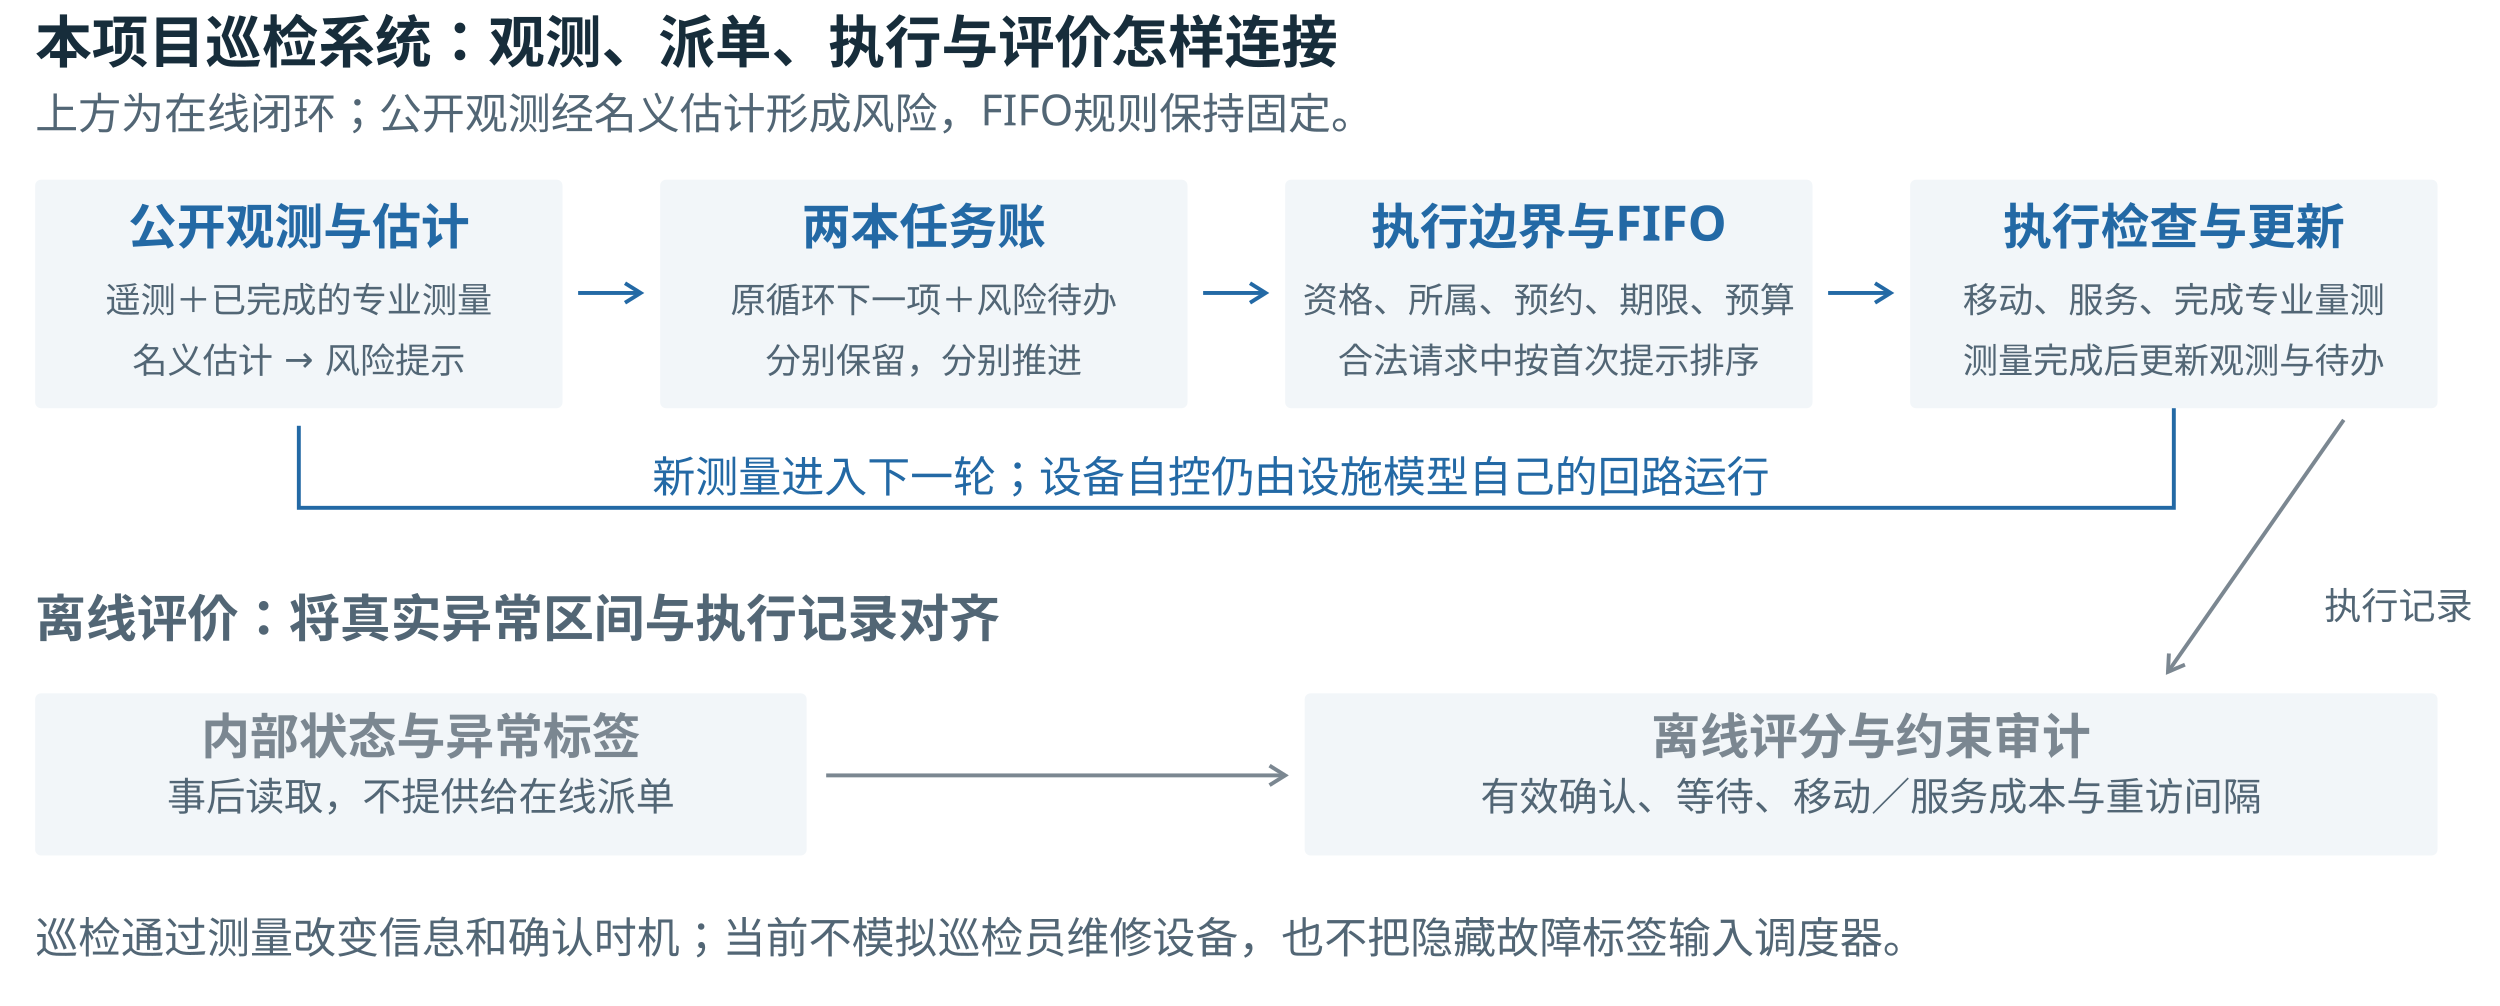
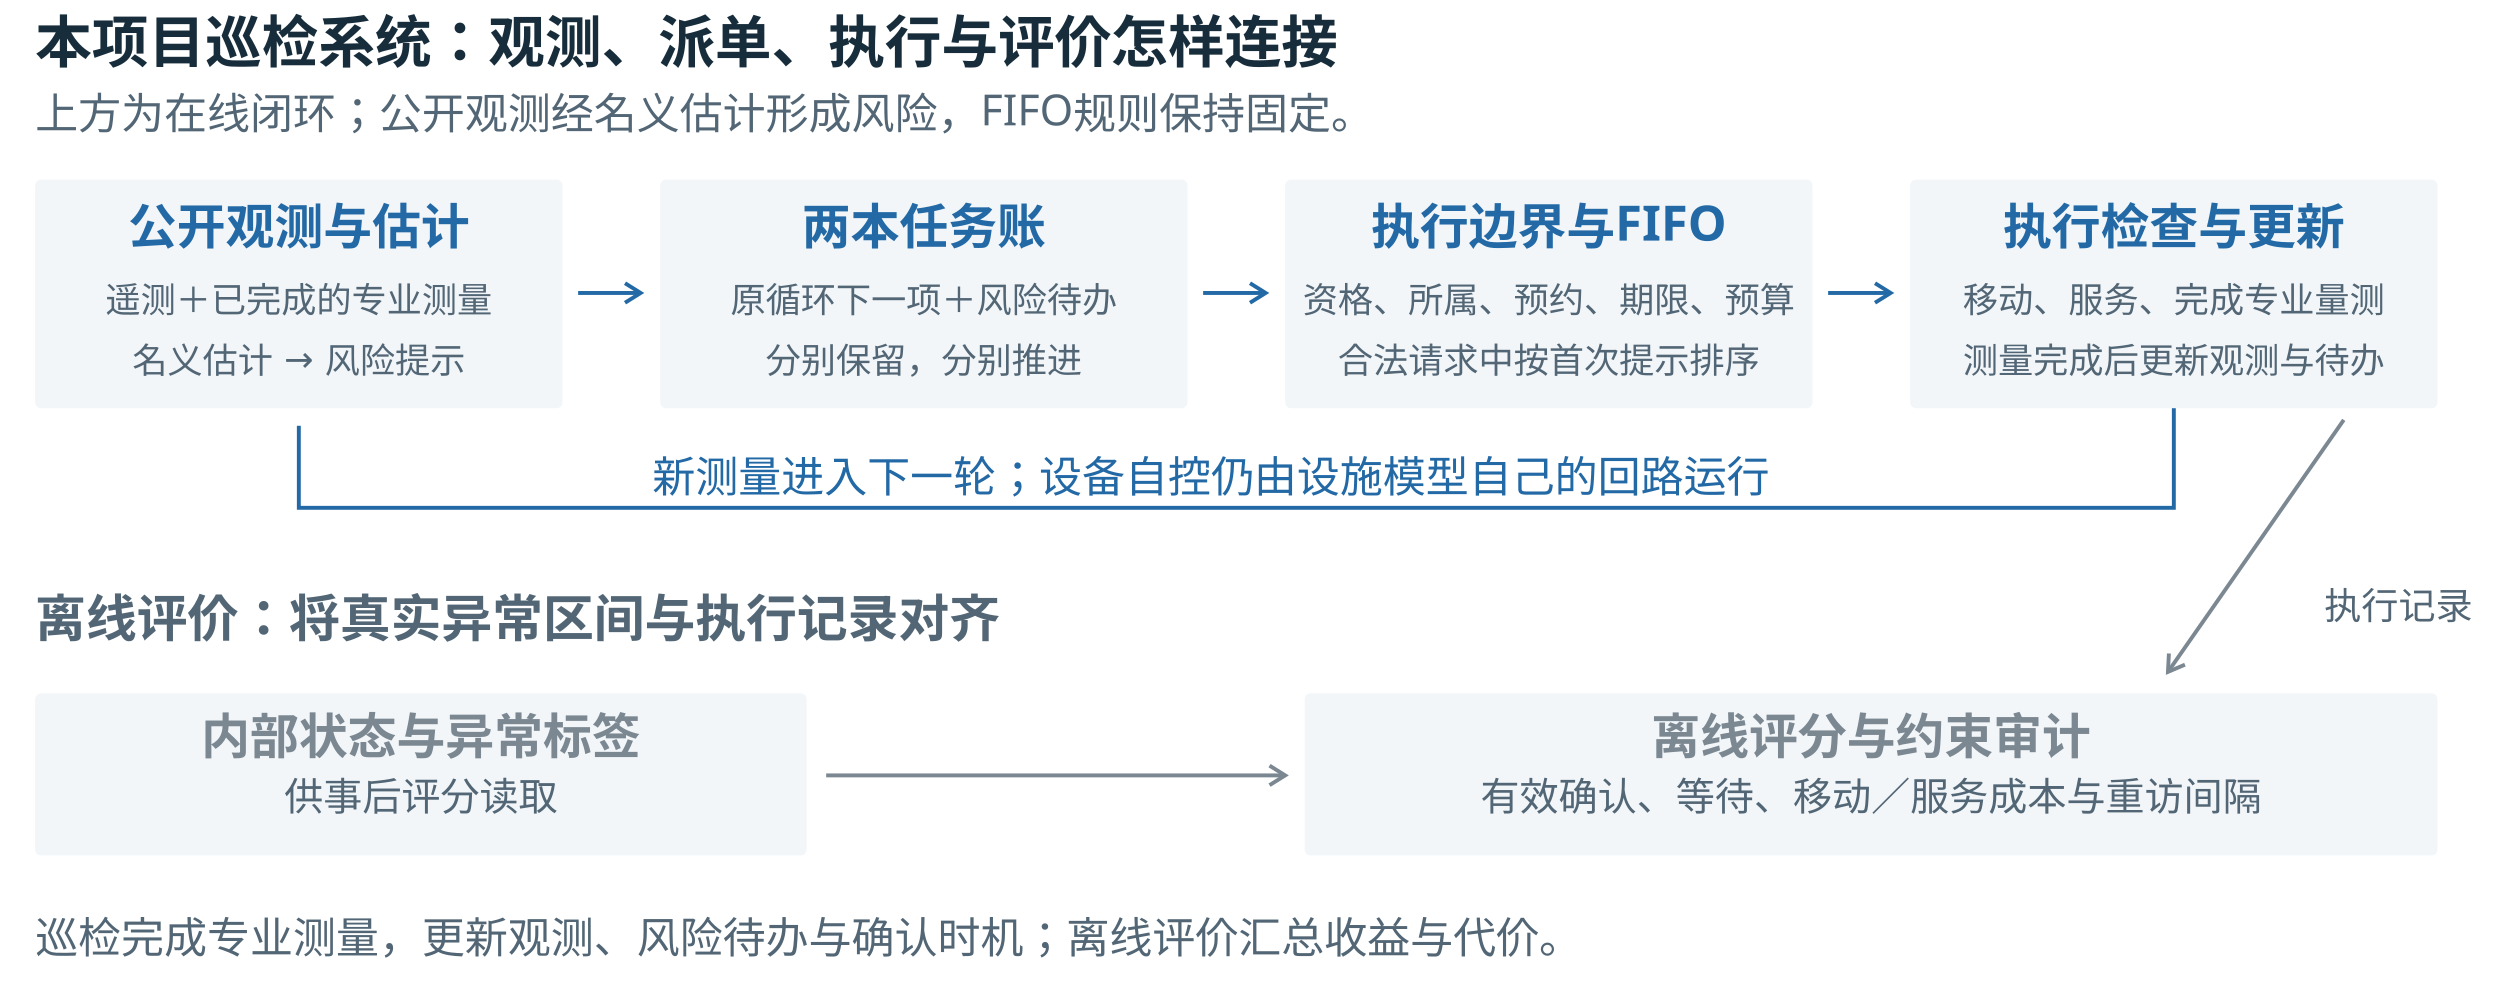
<svg xmlns="http://www.w3.org/2000/svg" viewBox="0 0 1280 515" role="img" aria-labelledby="inspection-architecture-title inspection-architecture-description" data-chart="inspection-architecture">
  <style>svg text{font-family:"Microsoft YaHei","PingFang SC",sans-serif}svg{background:white}</style>
  <text x="18" y="32" font-size="29" fill="#172d3b" text-anchor="start" font-weight="650">本项目巡检系统：观测、派单、执行与评价怎样连接</text>
  <text x="18" y="66" font-size="22" fill="#526675" text-anchor="start" font-weight="400">上方为在线闭环；公开观测经名义估计形成风险，FIFO规则保持固定。</text>
  <rect x="18" y="92" width="270" height="117" fill="#f2f6f9" rx="3" />
  <text x="153" y="125" font-size="25" fill="#2369a5" text-anchor="middle" font-weight="600">公开观测与估计</text>
  <text x="153" y="160" font-size="18" fill="#526675" text-anchor="middle" font-weight="400">遥测＋已完成的专业测量</text>
  <text x="153" y="191" font-size="18" fill="#526675" text-anchor="middle" font-weight="400">名义估计 → 风险提示</text>
  <line x1="296" y1="150" x2="328" y2="150" stroke="#2369a5" stroke-width="2" />
  <path d="M320,155 L328,150 L320,145" fill="none" stroke="#2369a5" stroke-width="2" />
  <rect x="338" y="92" width="270" height="117" fill="#f2f6f9" rx="3" />
  <text x="473" y="125" font-size="25" fill="#2369a5" text-anchor="middle" font-weight="600">两本任务账</text>
  <text x="473" y="160" font-size="18" fill="#526675" text-anchor="middle" font-weight="400">原循环下一项＋风险待办</text>
  <text x="473" y="191" font-size="18" fill="#526675" text-anchor="middle" font-weight="400">分别保留，分别推进</text>
  <line x1="616" y1="150" x2="648" y2="150" stroke="#2369a5" stroke-width="2" />
  <path d="M640,155 L648,150 L640,145" fill="none" stroke="#2369a5" stroke-width="2" />
  <rect x="658" y="92" width="270" height="117" fill="#f2f6f9" rx="3" />
  <text x="793" y="125" font-size="25" fill="#2369a5" text-anchor="middle" font-weight="600">执行边界与FIFO</text>
  <text x="793" y="160" font-size="18" fill="#526675" text-anchor="middle" font-weight="400">资格、所属、预约、期限、预算</text>
  <text x="793" y="191" font-size="18" fill="#526675" text-anchor="middle" font-weight="400">合法请求中按首次提示排序</text>
  <line x1="936" y1="150" x2="968" y2="150" stroke="#2369a5" stroke-width="2" />
  <path d="M960,155 L968,150 L960,145" fill="none" stroke="#2369a5" stroke-width="2" />
  <rect x="978" y="92" width="270" height="117" fill="#f2f6f9" rx="3" />
  <text x="1113" y="125" font-size="25" fill="#2369a5" text-anchor="middle" font-weight="600">执行检查与更新</text>
  <text x="1113" y="160" font-size="18" fill="#526675" text-anchor="middle" font-weight="400">移动、服务、完成专业量测</text>
  <text x="1113" y="191" font-size="18" fill="#526675" text-anchor="middle" font-weight="400">测量完成后更新观测与待办</text>
  <path d="M1113,209 V260 H153 V218" fill="none" stroke="#2369a5" stroke-width="2" />
  <text x="620" y="252" font-size="22" fill="#2369a5" text-anchor="middle" font-weight="400">新测量进入下一轮；设备自控仍由设施模型自己的回路运行</text>
  <text x="18" y="326" font-size="26" fill="#526675" text-anchor="start" font-weight="600">离线评价：将真实异常区间与执行记录对齐</text>
  <rect x="18" y="355" width="395" height="83" fill="#f2f6f9" rx="3" />
  <text x="215.5" y="386" font-size="25" fill="#7b8791" text-anchor="middle" font-weight="600">内部状态与异常标签</text>
-   <text x="215.5" y="415" font-size="20" fill="#526675" text-anchor="middle" font-weight="400">事后读取，不提供给在线派单</text>
+   <text x="215.5" y="415" font-size="20" fill="#526675" text-anchor="middle" font-weight="400">供事后评分读取</text>
  <rect x="668" y="355" width="580" height="83" fill="#f2f6f9" rx="3" />
  <text x="958" y="386" font-size="25" fill="#7b8791" text-anchor="middle" font-weight="600">离线评分与约束审计</text>
  <text x="958" y="415" font-size="20" fill="#526675" text-anchor="middle" font-weight="400">有效确认、等待、移动／服务成本与重访间隔</text>
  <line x1="423" y1="397" x2="658" y2="397" stroke="#7b8791" stroke-width="2" />
  <path d="M650,402 L658,397 L650,392" fill="none" stroke="#7b8791" stroke-width="2" />
  <line x1="1200" y1="215" x2="1110" y2="344" stroke="#7b8791" stroke-width="2" />
  <path d="M1110.48,334.578 L1110,344 L1118.68,340.3" fill="none" stroke="#7b8791" stroke-width="2" />
  <text x="1190" y="317" font-size="19" fill="#526675" text-anchor="start" font-weight="400">执行记录</text>
-   <text x="18" y="488" font-size="22" fill="#526675" text-anchor="start" font-weight="400">巡检通过测量改变信息和确认时机；当前不模拟巡检员维修设备，也不把隐藏故障标签输入调度器。</text>
+   <text x="18" y="488" font-size="22" fill="#526675" text-anchor="start" font-weight="400">巡检完成专业测量，更新观测、风险待办与确认时机；离线评价汇总收益与代价。</text>
</svg>
